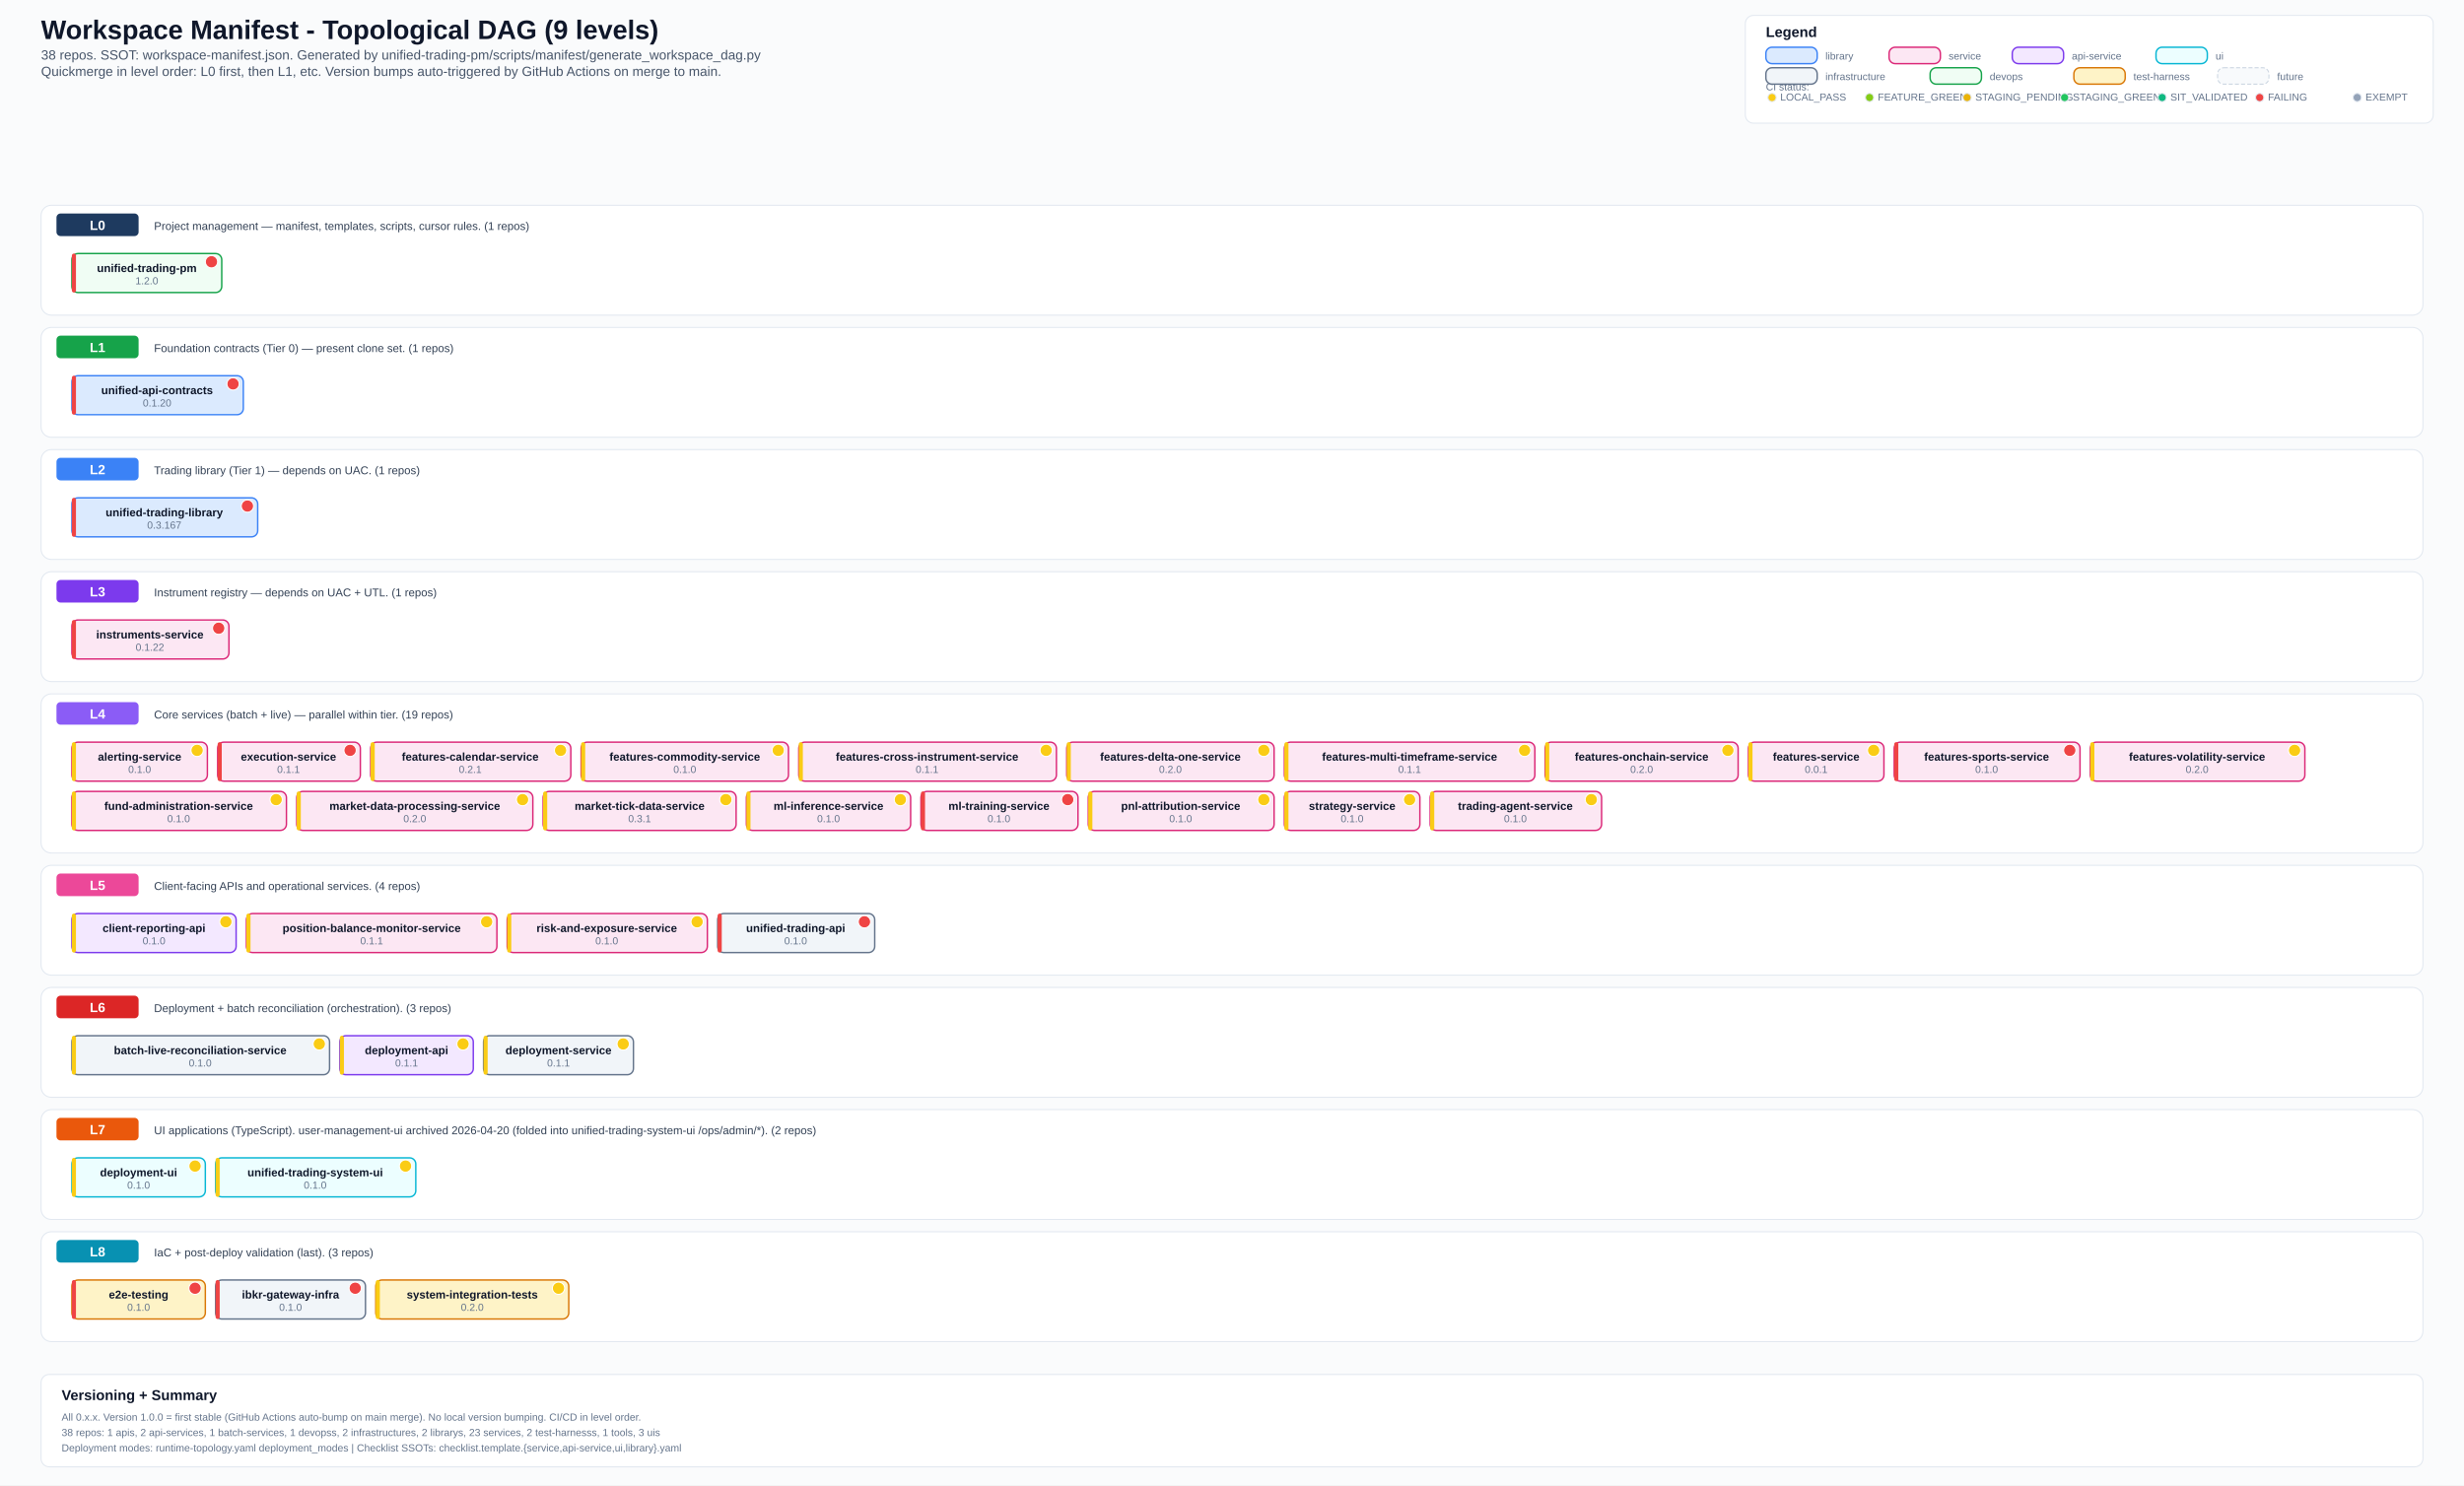
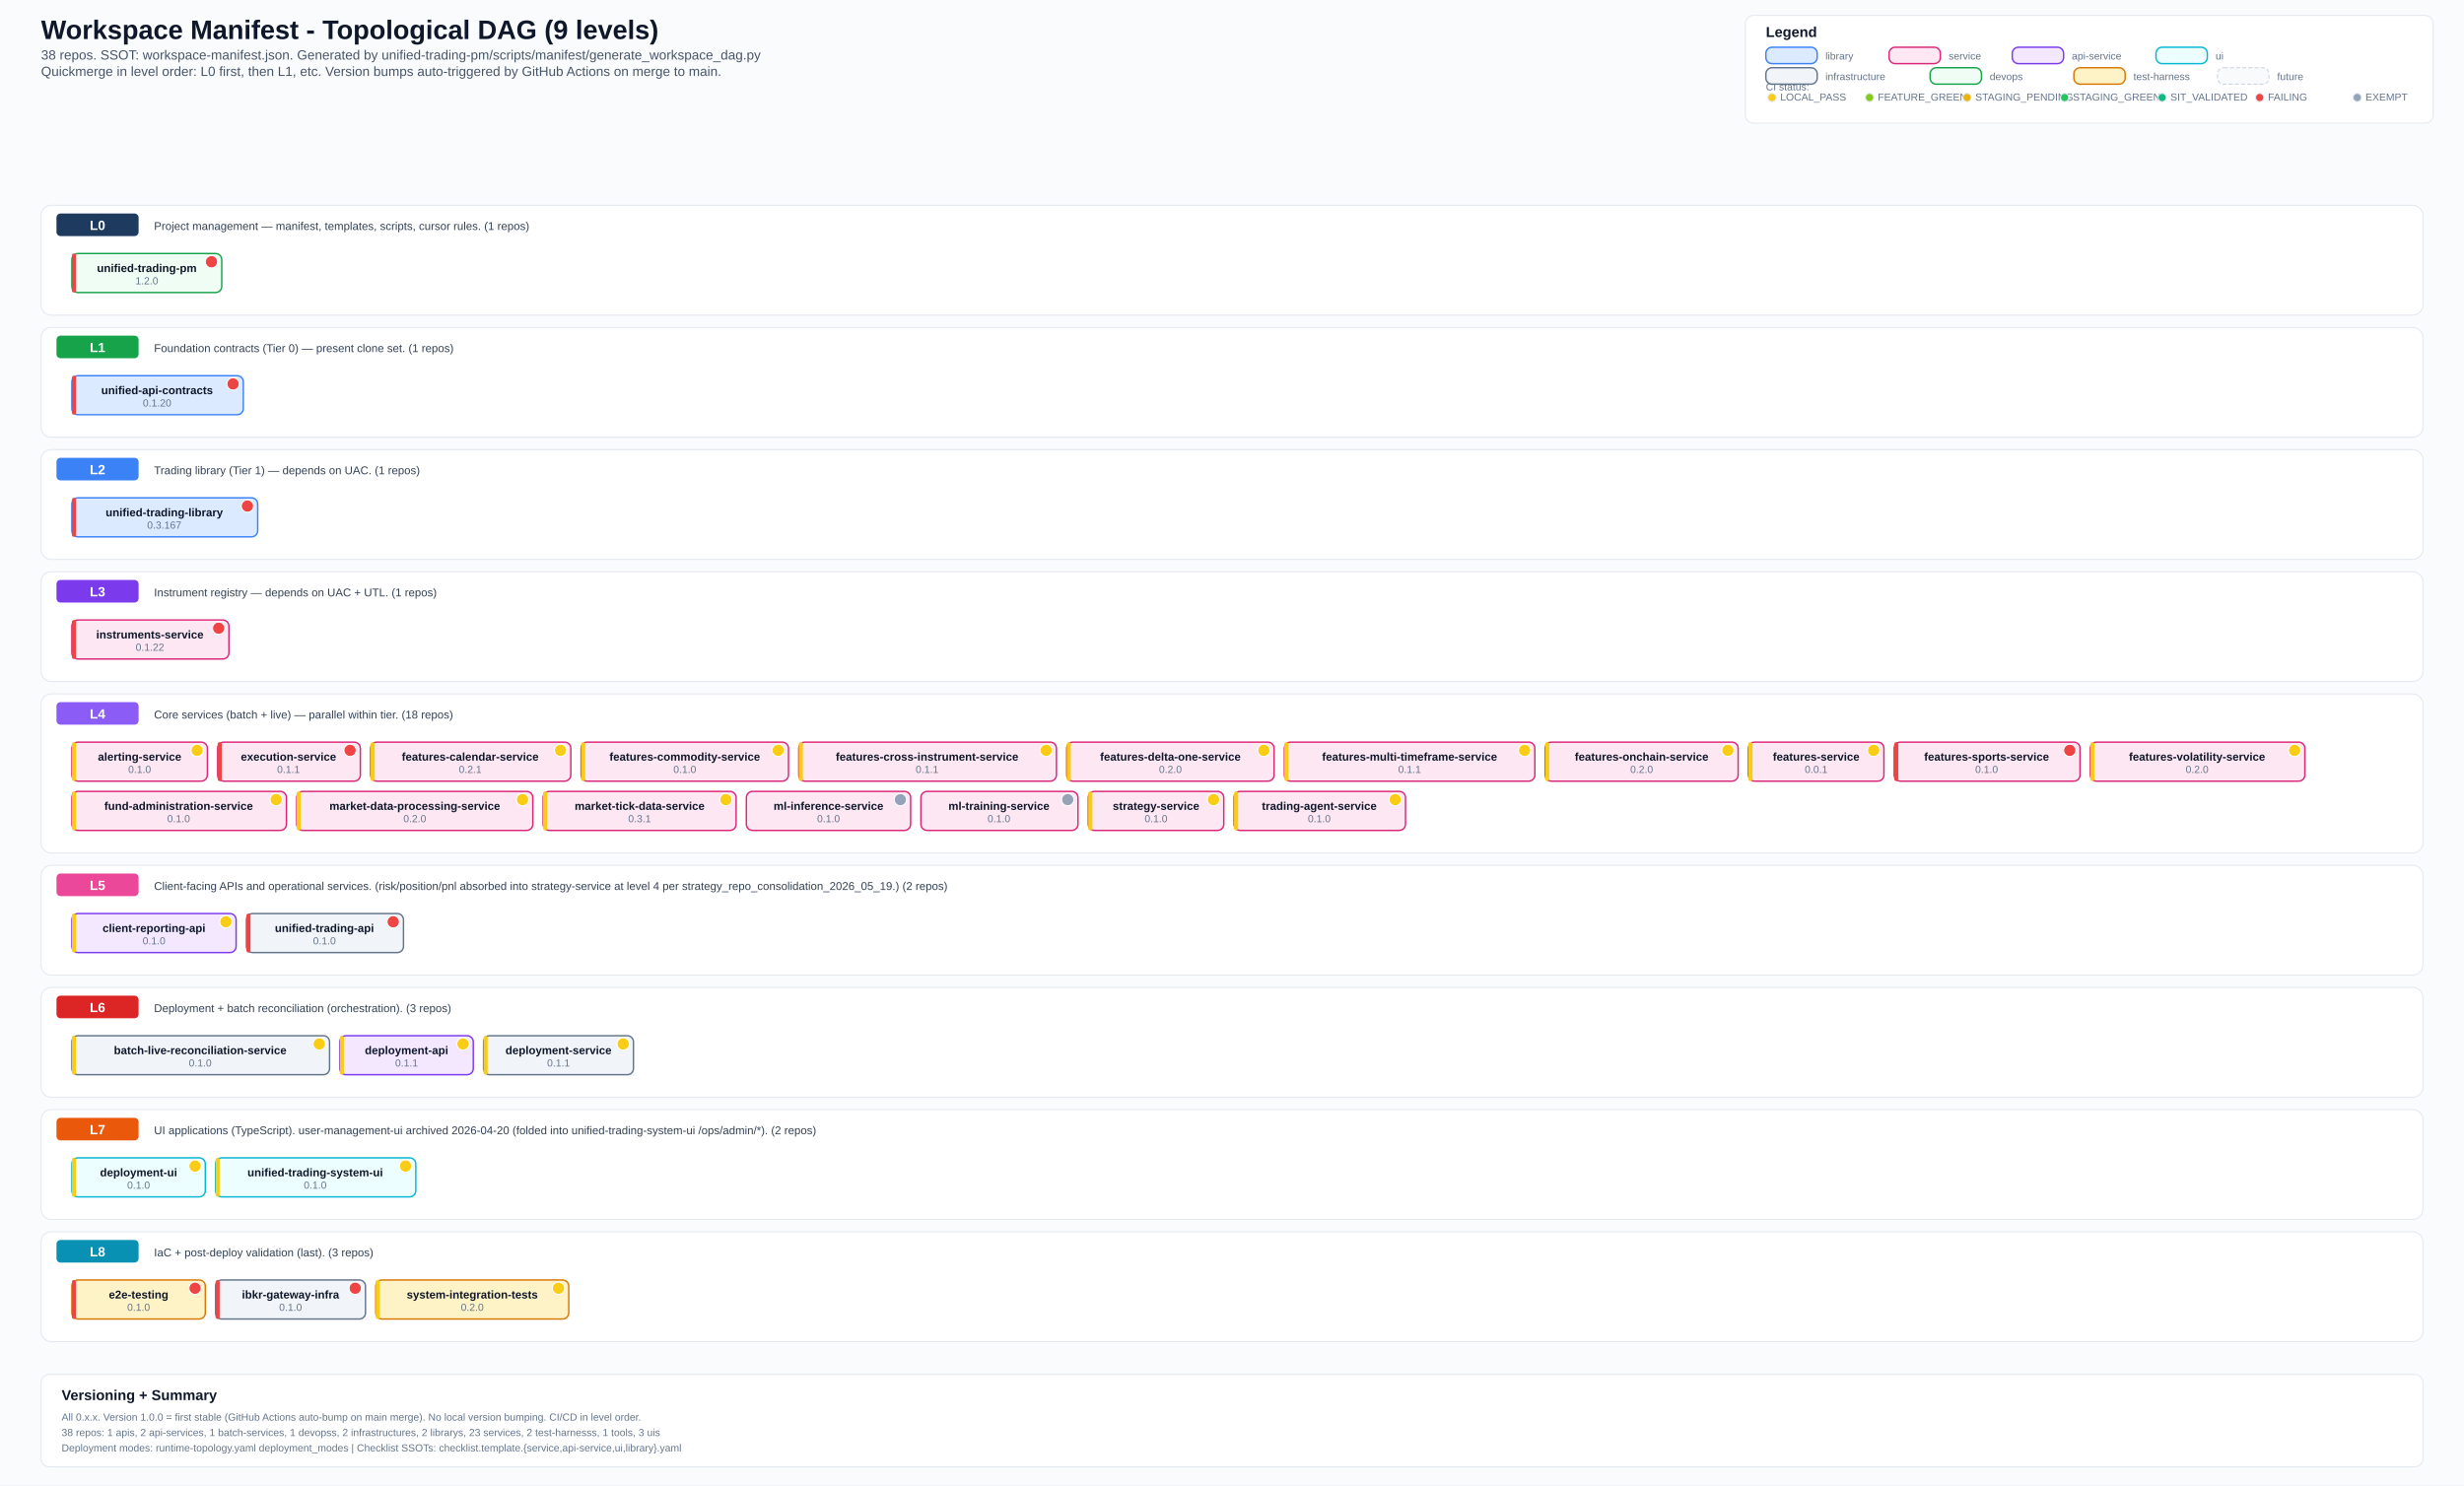
<svg xmlns="http://www.w3.org/2000/svg" width="2400" height="1447" viewBox="0 0 2400 1447">
  <defs>
    <style>
      .bg { fill: #fafbfc; }
      .title { font: 700 26px Arial, sans-serif; fill: #0f172a; }
      .subtitle { font: 500 13px Arial, sans-serif; fill: #475569; }
      .section { font: 700 14px Arial, sans-serif; fill: #0f172a; }
      .level-label { font: 700 13px Arial, sans-serif; fill: #ffffff; }
      .label { font: 600 11px Arial, sans-serif; fill: #0f172a; }
      .ver { font: 500 10px Arial, sans-serif; fill: #64748b; }
      .small { font: 500 10px Arial, sans-serif; fill: #64748b; }
      .desc { font: 500 11px Arial, sans-serif; fill: #334155; }
      .lib { fill: #dbeafe; stroke: #3b82f6; stroke-width: 1.4; rx: 6; }
      .svc { fill: #fce7f3; stroke: #db2777; stroke-width: 1.4; rx: 6; }
      .api { fill: #f3e8ff; stroke: #7c3aed; stroke-width: 1.4; rx: 6; }
      .ui-box { fill: #ecfeff; stroke: #06b6d4; stroke-width: 1.4; rx: 6; }
      .infra { fill: #f1f5f9; stroke: #64748b; stroke-width: 1.4; rx: 6; }
      .devops { fill: #f0fdf4; stroke: #16a34a; stroke-width: 1.4; rx: 6; }
      .test { fill: #fef3c7; stroke: #d97706; stroke-width: 1.4; rx: 6; }
      .future { fill: #f8fafc; stroke: #cbd5e1; stroke-width: 1; rx: 6; stroke-dasharray: 4 2; }
      .level-bg { fill: #ffffff; stroke: #e2e8f0; stroke-width: 1; rx: 10; }
      .level-badge { rx: 4; }
      .legend-box { fill: #ffffff; stroke: #e2e8f0; stroke-width: 1; rx: 8; }
  </style>
  </defs>
  <rect class="bg" x="0" y="0" width="2400" height="1447" />
  <text x="40" y="38" class="title">Workspace Manifest - Topological DAG (9 levels)</text>
  <text x="40" y="58" class="subtitle">38 repos. SSOT: workspace-manifest.json. Generated by unified-trading-pm/scripts/manifest/generate_workspace_dag.py</text>
  <text x="40" y="74" class="subtitle">Quickmerge in level order: L0 first, then L1, etc. Version bumps auto-triggered by GitHub Actions on merge to main.</text>
  <rect x="1700" y="15" width="670" height="105" class="legend-box" />
  <text x="1720" y="36" class="section">Legend</text>
  <text x="1720" y="88" class="small">CI status:</text>
  <circle cx="1726" cy="95" r="4" fill="#facc15" stroke="#e2e8f0" stroke-width="1" />
  <text x="1734" y="98" class="small">LOCAL_PASS</text>
  <circle cx="1821" cy="95" r="4" fill="#84cc16" stroke="#e2e8f0" stroke-width="1" />
  <text x="1829" y="98" class="small">FEATURE_GREEN</text>
  <circle cx="1916" cy="95" r="4" fill="#eab308" stroke="#e2e8f0" stroke-width="1" />
  <text x="1924" y="98" class="small">STAGING_PENDING</text>
  <circle cx="2011" cy="95" r="4" fill="#22c55e" stroke="#e2e8f0" stroke-width="1" />
  <text x="2019" y="98" class="small">STAGING_GREEN</text>
  <circle cx="2106" cy="95" r="4" fill="#10b981" stroke="#e2e8f0" stroke-width="1" />
  <text x="2114" y="98" class="small">SIT_VALIDATED</text>
  <circle cx="2201" cy="95" r="4" fill="#ef4444" stroke="#e2e8f0" stroke-width="1" />
  <text x="2209" y="98" class="small">FAILING</text>
  <circle cx="2296" cy="95" r="4" fill="#94a3b8" stroke="#e2e8f0" stroke-width="1" />
  <text x="2304" y="98" class="small">EXEMPT</text>
  <rect x="1720" y="46" width="50" height="16" class="lib" />
  <text x="1778" y="58" class="small">library</text>
  <rect x="1840" y="46" width="50" height="16" class="svc" />
  <text x="1898" y="58" class="small">service</text>
  <rect x="1960" y="46" width="50" height="16" class="api" />
  <text x="2018" y="58" class="small">api-service</text>
  <rect x="2100" y="46" width="50" height="16" class="ui-box" />
  <text x="2158" y="58" class="small">ui</text>
  <rect x="1720" y="66" width="50" height="16" class="infra" />
  <text x="1778" y="78" class="small">infrastructure</text>
  <rect x="1880" y="66" width="50" height="16" class="devops" />
  <text x="1938" y="78" class="small">devops</text>
  <rect x="2020" y="66" width="50" height="16" class="test" />
  <text x="2078" y="78" class="small">test-harness</text>
  <rect x="2160" y="66" width="50" height="16" class="future" />
  <text x="2218" y="78" class="small">future</text>
  <rect x="40" y="200" width="2320" height="107" class="level-bg" />
  <rect x="55" y="208" width="80" height="22" fill="#1e3a5f" class="level-badge" />
  <text x="95" y="224" text-anchor="middle" class="level-label">L0</text>
  <text x="150" y="224" class="desc">Project management — manifest, templates, scripts, cursor rules. (1 repos)</text>
  <rect x="70" y="247" width="146" height="38" class="devops" />
  <rect x="70" y="247" width="4" height="38" fill="#ef4444" rx="2" />
  <text x="143" y="265" text-anchor="middle" class="label">unified-trading-pm</text>
  <circle cx="206" cy="255" r="6" fill="#ef4444" stroke="#fff" stroke-width="1" />
  <text x="143" y="277" text-anchor="middle" class="ver">1.2.0</text>
  <rect x="40" y="319" width="2320" height="107" class="level-bg" />
  <rect x="55" y="327" width="80" height="22" fill="#16a34a" class="level-badge" />
  <text x="95" y="343" text-anchor="middle" class="level-label">L1</text>
  <text x="150" y="343" class="desc">Foundation contracts (Tier 0) — present clone set. (1 repos)</text>
  <rect x="70" y="366" width="167" height="38" class="lib" />
  <rect x="70" y="366" width="4" height="38" fill="#ef4444" rx="2" />
  <text x="153" y="384" text-anchor="middle" class="label">unified-api-contracts</text>
  <circle cx="227" cy="374" r="6" fill="#ef4444" stroke="#fff" stroke-width="1" />
  <text x="153" y="396" text-anchor="middle" class="ver">0.1.20</text>
  <rect x="40" y="438" width="2320" height="107" class="level-bg" />
  <rect x="55" y="446" width="80" height="22" fill="#3b82f6" class="level-badge" />
  <text x="95" y="462" text-anchor="middle" class="level-label">L2</text>
  <text x="150" y="462" class="desc">Trading library (Tier 1) — depends on UAC. (1 repos)</text>
  <rect x="70" y="485" width="181" height="38" class="lib" />
  <rect x="70" y="485" width="4" height="38" fill="#ef4444" rx="2" />
  <text x="160" y="503" text-anchor="middle" class="label">unified-trading-library</text>
  <circle cx="241" cy="493" r="6" fill="#ef4444" stroke="#fff" stroke-width="1" />
  <text x="160" y="515" text-anchor="middle" class="ver">0.3.167</text>
  <rect x="40" y="557" width="2320" height="107" class="level-bg" />
  <rect x="55" y="565" width="80" height="22" fill="#7c3aed" class="level-badge" />
  <text x="95" y="581" text-anchor="middle" class="level-label">L3</text>
  <text x="150" y="581" class="desc">Instrument registry — depends on UAC + UTL. (1 repos)</text>
  <rect x="70" y="604" width="153" height="38" class="svc" />
  <rect x="70" y="604" width="4" height="38" fill="#ef4444" rx="2" />
  <text x="146" y="622" text-anchor="middle" class="label">instruments-service</text>
  <circle cx="213" cy="612" r="6" fill="#ef4444" stroke="#fff" stroke-width="1" />
  <text x="146" y="634" text-anchor="middle" class="ver">0.1.22</text>
  <rect x="40" y="676" width="2320" height="155" class="level-bg" />
  <rect x="55" y="684" width="80" height="22" fill="#8b5cf6" class="level-badge" />
  <text x="95" y="700" text-anchor="middle" class="level-label">L4</text>
-   <text x="150" y="700" class="desc">Core services (batch + live) — parallel within tier. (19 repos)</text>
+   <text x="150" y="700" class="desc">Core services (batch + live) — parallel within tier. (18 repos)</text>
  <rect x="70" y="723" width="132" height="38" class="svc" />
  <rect x="70" y="723" width="4" height="38" fill="#facc15" rx="2" />
  <text x="136" y="741" text-anchor="middle" class="label">alerting-service</text>
  <circle cx="192" cy="731" r="6" fill="#facc15" stroke="#fff" stroke-width="1" />
  <text x="136" y="753" text-anchor="middle" class="ver">0.1.0</text>
  <rect x="212" y="723" width="139" height="38" class="svc" />
  <rect x="212" y="723" width="4" height="38" fill="#ef4444" rx="2" />
  <text x="281" y="741" text-anchor="middle" class="label">execution-service</text>
  <circle cx="341" cy="731" r="6" fill="#ef4444" stroke="#fff" stroke-width="1" />
  <text x="281" y="753" text-anchor="middle" class="ver">0.1.1</text>
  <rect x="361" y="723" width="195" height="38" class="svc" />
  <rect x="361" y="723" width="4" height="38" fill="#facc15" rx="2" />
  <text x="458" y="741" text-anchor="middle" class="label">features-calendar-service</text>
  <circle cx="546" cy="731" r="6" fill="#facc15" stroke="#fff" stroke-width="1" />
  <text x="458" y="753" text-anchor="middle" class="ver">0.2.1</text>
  <rect x="566" y="723" width="202" height="38" class="svc" />
  <rect x="566" y="723" width="4" height="38" fill="#facc15" rx="2" />
  <text x="667" y="741" text-anchor="middle" class="label">features-commodity-service</text>
  <circle cx="758" cy="731" r="6" fill="#facc15" stroke="#fff" stroke-width="1" />
  <text x="667" y="753" text-anchor="middle" class="ver">0.1.0</text>
  <rect x="778" y="723" width="251" height="38" class="svc" />
  <rect x="778" y="723" width="4" height="38" fill="#facc15" rx="2" />
  <text x="903" y="741" text-anchor="middle" class="label">features-cross-instrument-service</text>
  <circle cx="1019" cy="731" r="6" fill="#facc15" stroke="#fff" stroke-width="1" />
  <text x="903" y="753" text-anchor="middle" class="ver">0.1.1</text>
  <rect x="1039" y="723" width="202" height="38" class="svc" />
  <rect x="1039" y="723" width="4" height="38" fill="#facc15" rx="2" />
  <text x="1140" y="741" text-anchor="middle" class="label">features-delta-one-service</text>
  <circle cx="1231" cy="731" r="6" fill="#facc15" stroke="#fff" stroke-width="1" />
  <text x="1140" y="753" text-anchor="middle" class="ver">0.2.0</text>
  <rect x="1251" y="723" width="244" height="38" class="svc" />
  <rect x="1251" y="723" width="4" height="38" fill="#facc15" rx="2" />
  <text x="1373" y="741" text-anchor="middle" class="label">features-multi-timeframe-service</text>
  <circle cx="1485" cy="731" r="6" fill="#facc15" stroke="#fff" stroke-width="1" />
  <text x="1373" y="753" text-anchor="middle" class="ver">0.1.1</text>
  <rect x="1505" y="723" width="188" height="38" class="svc" />
  <rect x="1505" y="723" width="4" height="38" fill="#facc15" rx="2" />
  <text x="1599" y="741" text-anchor="middle" class="label">features-onchain-service</text>
  <circle cx="1683" cy="731" r="6" fill="#facc15" stroke="#fff" stroke-width="1" />
  <text x="1599" y="753" text-anchor="middle" class="ver">0.2.0</text>
  <rect x="1703" y="723" width="132" height="38" class="svc" />
  <rect x="1703" y="723" width="4" height="38" fill="#facc15" rx="2" />
  <text x="1769" y="741" text-anchor="middle" class="label">features-service</text>
  <circle cx="1825" cy="731" r="6" fill="#facc15" stroke="#fff" stroke-width="1" />
  <text x="1769" y="753" text-anchor="middle" class="ver">0.0.1</text>
  <rect x="1845" y="723" width="181" height="38" class="svc" />
  <rect x="1845" y="723" width="4" height="38" fill="#ef4444" rx="2" />
  <text x="1935" y="741" text-anchor="middle" class="label">features-sports-service</text>
  <circle cx="2016" cy="731" r="6" fill="#ef4444" stroke="#fff" stroke-width="1" />
  <text x="1935" y="753" text-anchor="middle" class="ver">0.1.0</text>
  <rect x="2036" y="723" width="209" height="38" class="svc" />
  <rect x="2036" y="723" width="4" height="38" fill="#facc15" rx="2" />
  <text x="2140" y="741" text-anchor="middle" class="label">features-volatility-service</text>
  <circle cx="2235" cy="731" r="6" fill="#facc15" stroke="#fff" stroke-width="1" />
  <text x="2140" y="753" text-anchor="middle" class="ver">0.2.0</text>
  <rect x="70" y="771" width="209" height="38" class="svc" />
  <rect x="70" y="771" width="4" height="38" fill="#facc15" rx="2" />
  <text x="174" y="789" text-anchor="middle" class="label">fund-administration-service</text>
  <circle cx="269" cy="779" r="6" fill="#facc15" stroke="#fff" stroke-width="1" />
  <text x="174" y="801" text-anchor="middle" class="ver">0.1.0</text>
  <rect x="289" y="771" width="230" height="38" class="svc" />
  <rect x="289" y="771" width="4" height="38" fill="#facc15" rx="2" />
  <text x="404" y="789" text-anchor="middle" class="label">market-data-processing-service</text>
  <circle cx="509" cy="779" r="6" fill="#facc15" stroke="#fff" stroke-width="1" />
  <text x="404" y="801" text-anchor="middle" class="ver">0.2.0</text>
  <rect x="529" y="771" width="188" height="38" class="svc" />
  <rect x="529" y="771" width="4" height="38" fill="#facc15" rx="2" />
  <text x="623" y="789" text-anchor="middle" class="label">market-tick-data-service</text>
  <circle cx="707" cy="779" r="6" fill="#facc15" stroke="#fff" stroke-width="1" />
  <text x="623" y="801" text-anchor="middle" class="ver">0.3.1</text>
  <rect x="727" y="771" width="160" height="38" class="svc" />
-   <rect x="727" y="771" width="4" height="38" fill="#facc15" rx="2" />
  <text x="807" y="789" text-anchor="middle" class="label">ml-inference-service</text>
-   <circle cx="877" cy="779" r="6" fill="#facc15" stroke="#fff" stroke-width="1" />
+   <circle cx="877" cy="779" r="6" fill="#94a3b8" stroke="#fff" stroke-width="1" />
  <text x="807" y="801" text-anchor="middle" class="ver">0.1.0</text>
  <rect x="897" y="771" width="153" height="38" class="svc" />
-   <rect x="897" y="771" width="4" height="38" fill="#ef4444" rx="2" />
  <text x="973" y="789" text-anchor="middle" class="label">ml-training-service</text>
-   <circle cx="1040" cy="779" r="6" fill="#ef4444" stroke="#fff" stroke-width="1" />
+   <circle cx="1040" cy="779" r="6" fill="#94a3b8" stroke="#fff" stroke-width="1" />
  <text x="973" y="801" text-anchor="middle" class="ver">0.1.0</text>
-   <rect x="1060" y="771" width="181" height="38" class="svc" />
+   <rect x="1060" y="771" width="132" height="38" class="svc" />
  <rect x="1060" y="771" width="4" height="38" fill="#facc15" rx="2" />
-   <text x="1150" y="789" text-anchor="middle" class="label">pnl-attribution-service</text>
-   <circle cx="1231" cy="779" r="6" fill="#facc15" stroke="#fff" stroke-width="1" />
-   <text x="1150" y="801" text-anchor="middle" class="ver">0.1.0</text>
-   <rect x="1251" y="771" width="132" height="38" class="svc" />
-   <rect x="1251" y="771" width="4" height="38" fill="#facc15" rx="2" />
-   <text x="1317" y="789" text-anchor="middle" class="label">strategy-service</text>
-   <circle cx="1373" cy="779" r="6" fill="#facc15" stroke="#fff" stroke-width="1" />
-   <text x="1317" y="801" text-anchor="middle" class="ver">0.1.0</text>
-   <rect x="1393" y="771" width="167" height="38" class="svc" />
-   <rect x="1393" y="771" width="4" height="38" fill="#facc15" rx="2" />
-   <text x="1476" y="789" text-anchor="middle" class="label">trading-agent-service</text>
-   <circle cx="1550" cy="779" r="6" fill="#facc15" stroke="#fff" stroke-width="1" />
-   <text x="1476" y="801" text-anchor="middle" class="ver">0.1.0</text>
+   <text x="1126" y="789" text-anchor="middle" class="label">strategy-service</text>
+   <circle cx="1182" cy="779" r="6" fill="#facc15" stroke="#fff" stroke-width="1" />
+   <text x="1126" y="801" text-anchor="middle" class="ver">0.1.0</text>
+   <rect x="1202" y="771" width="167" height="38" class="svc" />
+   <rect x="1202" y="771" width="4" height="38" fill="#facc15" rx="2" />
+   <text x="1285" y="789" text-anchor="middle" class="label">trading-agent-service</text>
+   <circle cx="1359" cy="779" r="6" fill="#facc15" stroke="#fff" stroke-width="1" />
+   <text x="1285" y="801" text-anchor="middle" class="ver">0.1.0</text>
  <rect x="40" y="843" width="2320" height="107" class="level-bg" />
  <rect x="55" y="851" width="80" height="22" fill="#ec4899" class="level-badge" />
  <text x="95" y="867" text-anchor="middle" class="level-label">L5</text>
-   <text x="150" y="867" class="desc">Client-facing APIs and operational services. (4 repos)</text>
+   <text x="150" y="867" class="desc">Client-facing APIs and operational services. (risk/position/pnl absorbed into strategy-service at level 4 per strategy_repo_consolidation_2026_05_19.) (2 repos)</text>
  <rect x="70" y="890" width="160" height="38" class="api" />
  <rect x="70" y="890" width="4" height="38" fill="#facc15" rx="2" />
  <text x="150" y="908" text-anchor="middle" class="label">client-reporting-api</text>
  <circle cx="220" cy="898" r="6" fill="#facc15" stroke="#fff" stroke-width="1" />
  <text x="150" y="920" text-anchor="middle" class="ver">0.1.0</text>
-   <rect x="240" y="890" width="244" height="38" class="svc" />
-   <rect x="240" y="890" width="4" height="38" fill="#facc15" rx="2" />
-   <text x="362" y="908" text-anchor="middle" class="label">position-balance-monitor-service</text>
-   <circle cx="474" cy="898" r="6" fill="#facc15" stroke="#fff" stroke-width="1" />
-   <text x="362" y="920" text-anchor="middle" class="ver">0.1.1</text>
-   <rect x="494" y="890" width="195" height="38" class="svc" />
-   <rect x="494" y="890" width="4" height="38" fill="#facc15" rx="2" />
-   <text x="591" y="908" text-anchor="middle" class="label">risk-and-exposure-service</text>
-   <circle cx="679" cy="898" r="6" fill="#facc15" stroke="#fff" stroke-width="1" />
-   <text x="591" y="920" text-anchor="middle" class="ver">0.1.0</text>
-   <rect x="699" y="890" width="153" height="38" class="infra" />
-   <rect x="699" y="890" width="4" height="38" fill="#ef4444" rx="2" />
-   <text x="775" y="908" text-anchor="middle" class="label">unified-trading-api</text>
-   <circle cx="842" cy="898" r="6" fill="#ef4444" stroke="#fff" stroke-width="1" />
-   <text x="775" y="920" text-anchor="middle" class="ver">0.1.0</text>
+   <rect x="240" y="890" width="153" height="38" class="infra" />
+   <rect x="240" y="890" width="4" height="38" fill="#ef4444" rx="2" />
+   <text x="316" y="908" text-anchor="middle" class="label">unified-trading-api</text>
+   <circle cx="383" cy="898" r="6" fill="#ef4444" stroke="#fff" stroke-width="1" />
+   <text x="316" y="920" text-anchor="middle" class="ver">0.1.0</text>
  <rect x="40" y="962" width="2320" height="107" class="level-bg" />
  <rect x="55" y="970" width="80" height="22" fill="#dc2626" class="level-badge" />
  <text x="95" y="986" text-anchor="middle" class="level-label">L6</text>
  <text x="150" y="986" class="desc">Deployment + batch reconciliation (orchestration). (3 repos)</text>
  <rect x="70" y="1009" width="251" height="38" class="infra" />
  <rect x="70" y="1009" width="4" height="38" fill="#facc15" rx="2" />
  <text x="195" y="1027" text-anchor="middle" class="label">batch-live-reconciliation-service</text>
  <circle cx="311" cy="1017" r="6" fill="#facc15" stroke="#fff" stroke-width="1" />
  <text x="195" y="1039" text-anchor="middle" class="ver">0.1.0</text>
  <rect x="331" y="1009" width="130" height="38" class="api" />
  <rect x="331" y="1009" width="4" height="38" fill="#facc15" rx="2" />
  <text x="396" y="1027" text-anchor="middle" class="label">deployment-api</text>
  <circle cx="451" cy="1017" r="6" fill="#facc15" stroke="#fff" stroke-width="1" />
  <text x="396" y="1039" text-anchor="middle" class="ver">0.1.1</text>
  <rect x="471" y="1009" width="146" height="38" class="infra" />
  <rect x="471" y="1009" width="4" height="38" fill="#facc15" rx="2" />
  <text x="544" y="1027" text-anchor="middle" class="label">deployment-service</text>
  <circle cx="607" cy="1017" r="6" fill="#facc15" stroke="#fff" stroke-width="1" />
  <text x="544" y="1039" text-anchor="middle" class="ver">0.1.1</text>
  <rect x="40" y="1081" width="2320" height="107" class="level-bg" />
  <rect x="55" y="1089" width="80" height="22" fill="#ea580c" class="level-badge" />
  <text x="95" y="1105" text-anchor="middle" class="level-label">L7</text>
  <text x="150" y="1105" class="desc">UI applications (TypeScript). user-management-ui archived 2026-04-20 (folded into unified-trading-system-ui /ops/admin/*). (2 repos)</text>
  <rect x="70" y="1128" width="130" height="38" class="ui-box" />
  <rect x="70" y="1128" width="4" height="38" fill="#facc15" rx="2" />
  <text x="135" y="1146" text-anchor="middle" class="label">deployment-ui</text>
  <circle cx="190" cy="1136" r="6" fill="#facc15" stroke="#fff" stroke-width="1" />
  <text x="135" y="1158" text-anchor="middle" class="ver">0.1.0</text>
  <rect x="210" y="1128" width="195" height="38" class="ui-box" />
  <rect x="210" y="1128" width="4" height="38" fill="#facc15" rx="2" />
  <text x="307" y="1146" text-anchor="middle" class="label">unified-trading-system-ui</text>
  <circle cx="395" cy="1136" r="6" fill="#facc15" stroke="#fff" stroke-width="1" />
  <text x="307" y="1158" text-anchor="middle" class="ver">0.1.0</text>
  <rect x="40" y="1200" width="2320" height="107" class="level-bg" />
  <rect x="55" y="1208" width="80" height="22" fill="#0891b2" class="level-badge" />
  <text x="95" y="1224" text-anchor="middle" class="level-label">L8</text>
  <text x="150" y="1224" class="desc">IaC + post-deploy validation (last). (3 repos)</text>
  <rect x="70" y="1247" width="130" height="38" class="test" />
  <rect x="70" y="1247" width="4" height="38" fill="#ef4444" rx="2" />
  <text x="135" y="1265" text-anchor="middle" class="label">e2e-testing</text>
  <circle cx="190" cy="1255" r="6" fill="#ef4444" stroke="#fff" stroke-width="1" />
  <text x="135" y="1277" text-anchor="middle" class="ver">0.1.0</text>
  <rect x="210" y="1247" width="146" height="38" class="infra" />
  <rect x="210" y="1247" width="4" height="38" fill="#ef4444" rx="2" />
  <text x="283" y="1265" text-anchor="middle" class="label">ibkr-gateway-infra</text>
  <circle cx="346" cy="1255" r="6" fill="#ef4444" stroke="#fff" stroke-width="1" />
  <text x="283" y="1277" text-anchor="middle" class="ver">0.1.0</text>
  <rect x="366" y="1247" width="188" height="38" class="test" />
  <rect x="366" y="1247" width="4" height="38" fill="#facc15" rx="2" />
  <text x="460" y="1265" text-anchor="middle" class="label">system-integration-tests</text>
  <circle cx="544" cy="1255" r="6" fill="#facc15" stroke="#fff" stroke-width="1" />
  <text x="460" y="1277" text-anchor="middle" class="ver">0.2.0</text>
  <rect x="40" y="1339" width="2320" height="90" fill="#ffffff" stroke="#e2e8f0" stroke-width="1" rx="8" />
  <text x="60" y="1364" class="section">Versioning + Summary</text>
  <text x="60" y="1384" class="small">All 0.x.x. Version 1.0.0 = first stable (GitHub Actions auto-bump on main merge). No local version bumping. CI/CD in level order.</text>
  <text x="60" y="1399" class="small">38 repos: 1 apis, 2 api-services, 1 batch-services, 1 devopss, 2 infrastructures, 2 librarys, 23 services, 2 test-harnesss, 1 tools, 3 uis</text>
  <text x="60" y="1414" class="small">Deployment modes: runtime-topology.yaml deployment_modes | Checklist SSOTs: checklist.template.{service,api-service,ui,library}.yaml</text>
</svg>
